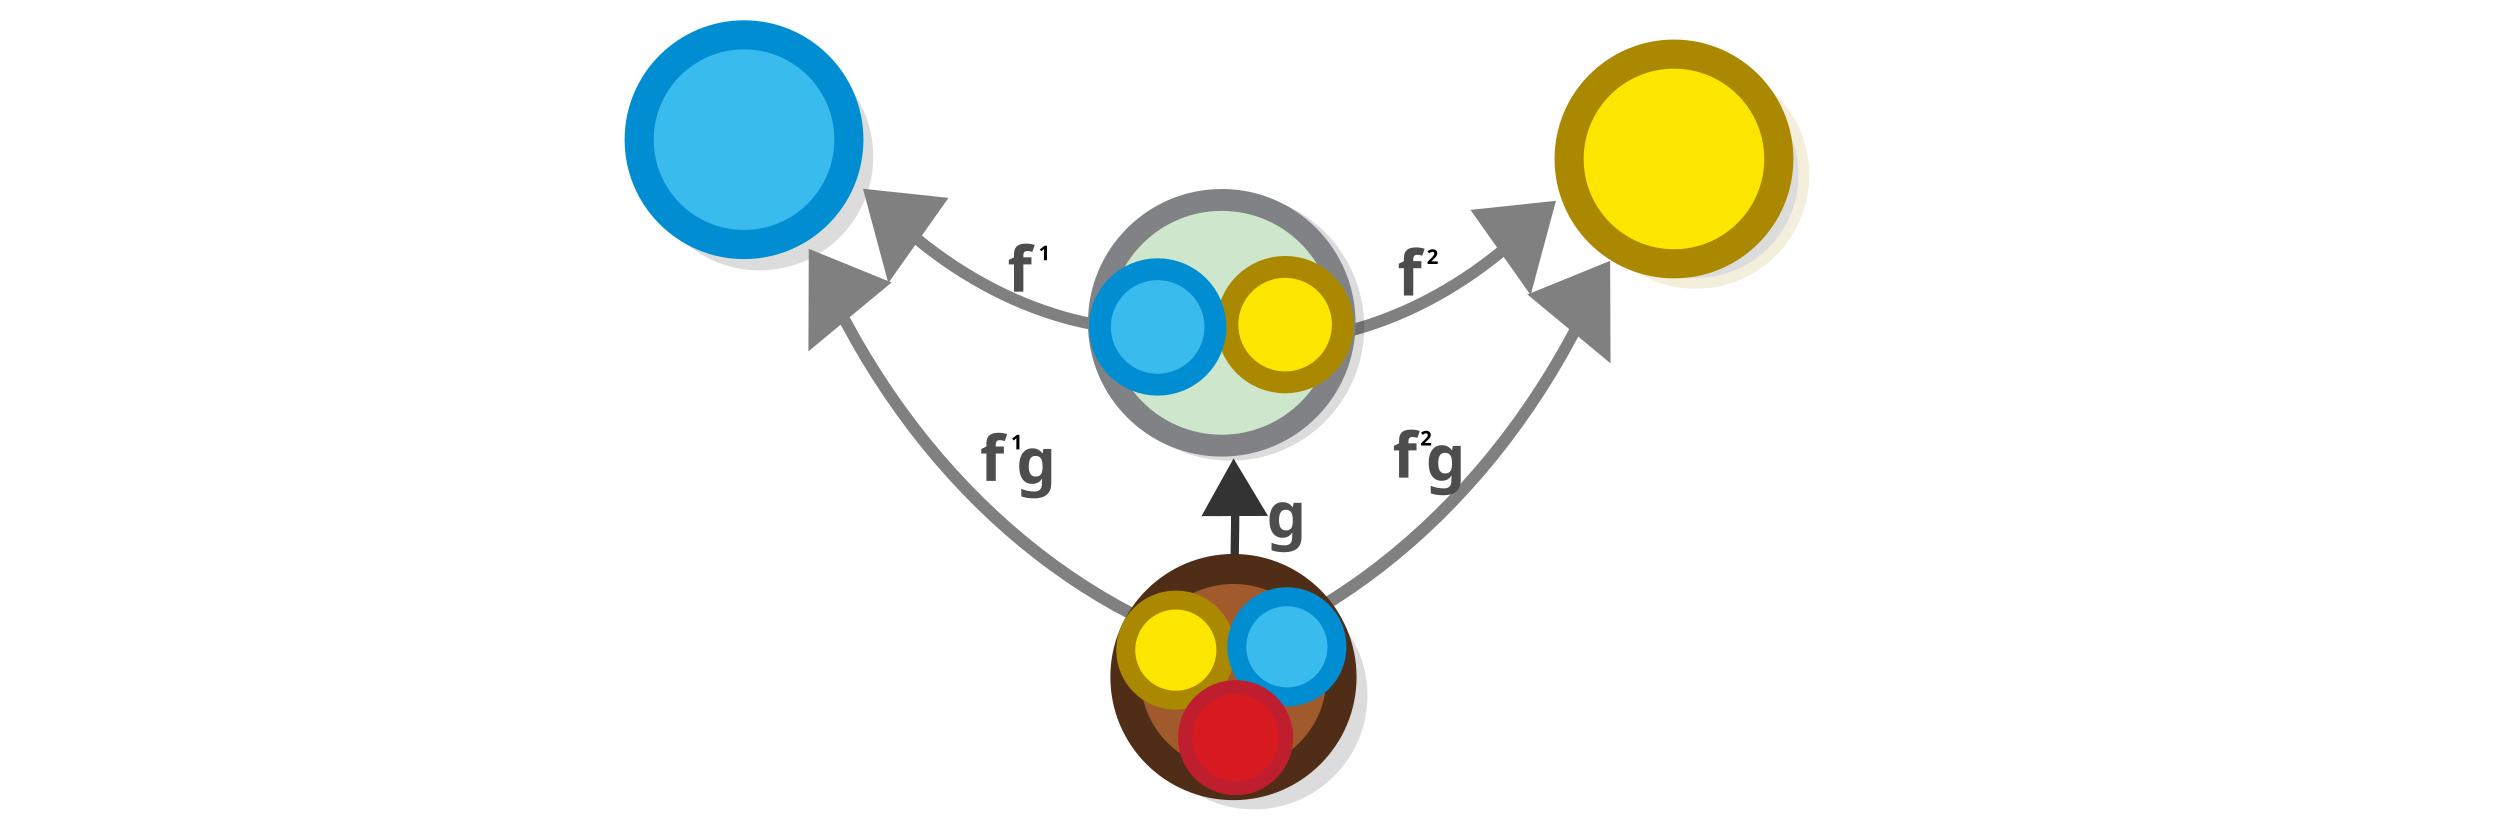
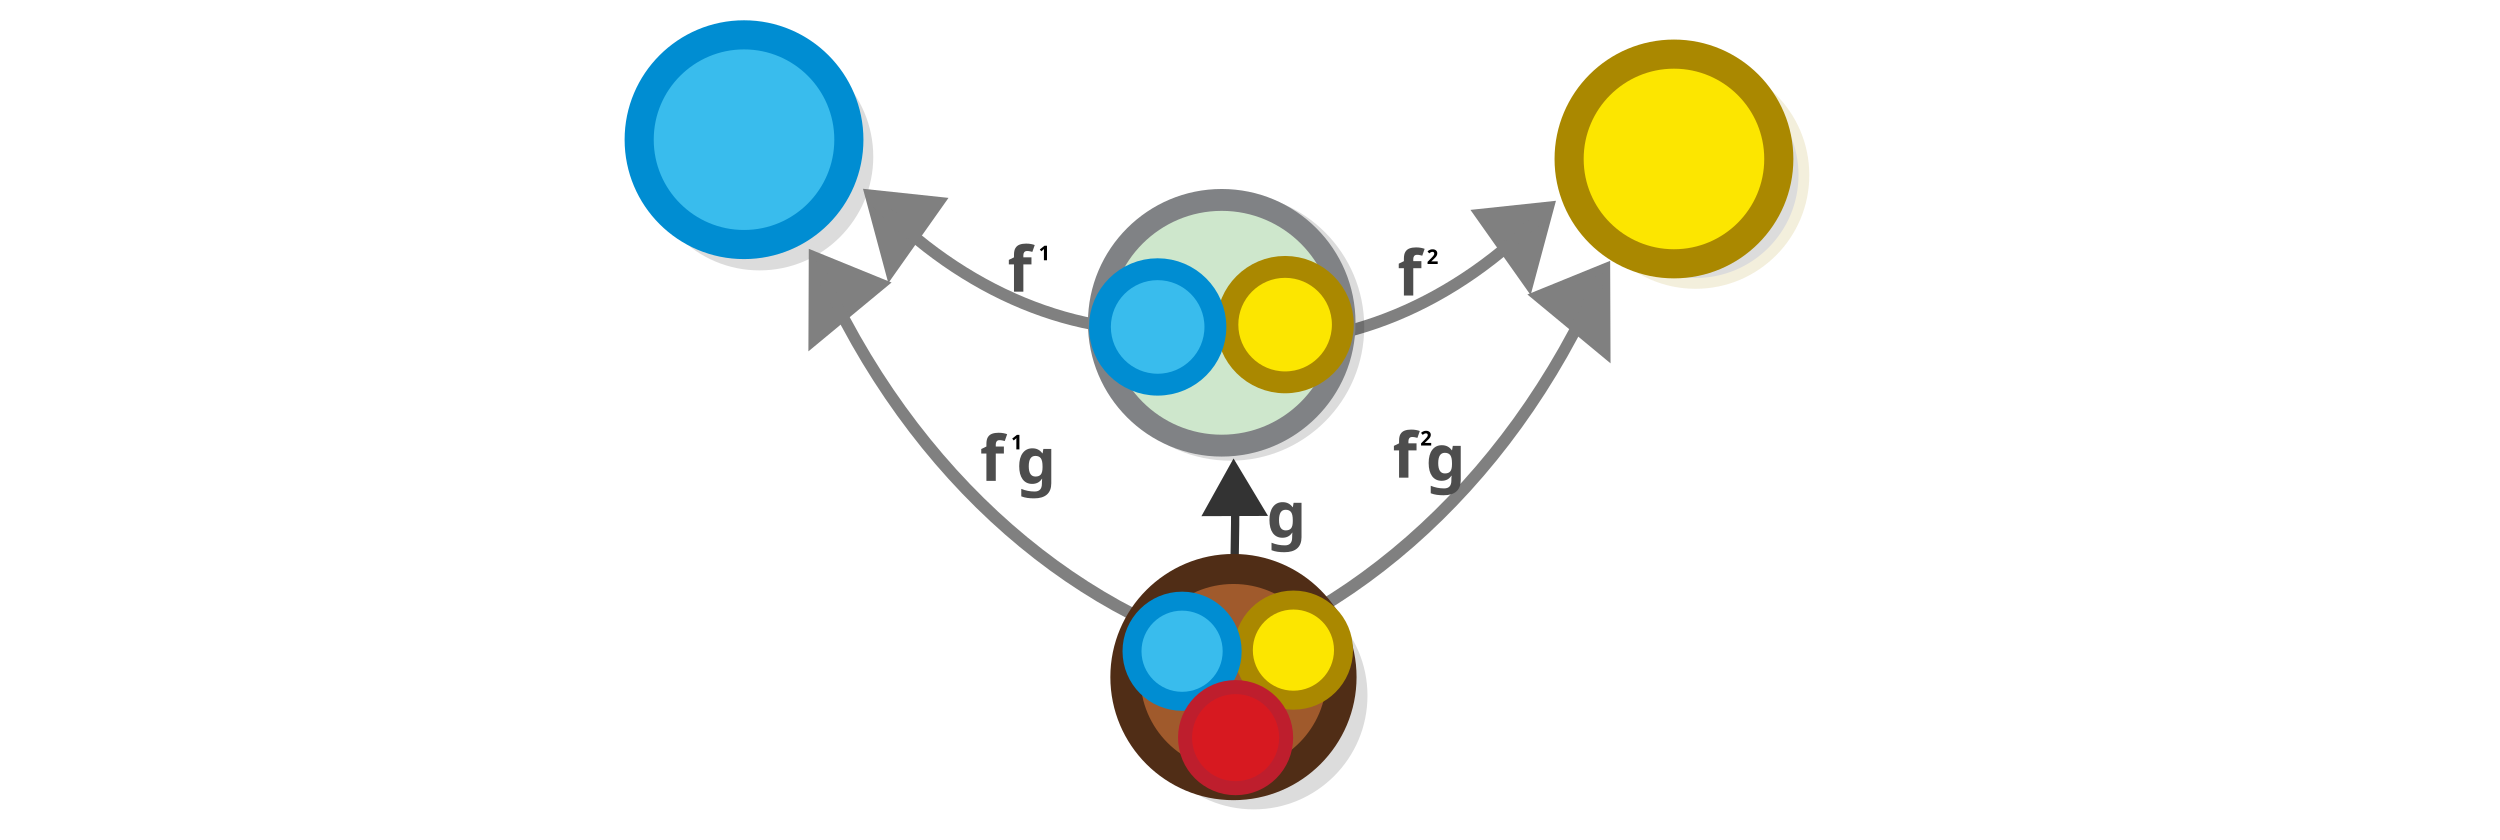
<svg xmlns="http://www.w3.org/2000/svg" viewBox="0 0 595.3 200" version="1.1" id="svg6444" width="595.3" height="200">
  <defs id="defs6448" />
  <g id="g5935" transform="matrix(0.6344817,0,0,0.6344817,282.5999,-11.45177)" style="stroke:#aa8800">
    <circle r="40.659" cy="-83.752" cx="190.941" stroke-miterlimit="10" opacity="0.14" stroke="#000000" stroke-width="4.052" id="circle6124-3" transform="scale(1,-1)" style="stroke:#aa8800" />
    <circle fill="#fce600" stroke="#ffdd00" stroke-width="10.93" stroke-miterlimit="10" cx="182.831" cy="77.709" id="circle85875" r="39.348" style="stroke:#aa8800" />
  </g>
  <g id="g5939" transform="matrix(0.6344817,0,0,0.6344817,-93.29642,-16.95544)">
    <circle r="40.659" cy="-85.519" cx="432.093" stroke-miterlimit="10" opacity="0.14" stroke="#000000" stroke-width="4.052" id="circle6124" transform="scale(1,-1)" />
    <circle fill="#39bced" stroke="#008dd2" stroke-width="10.93" stroke-miterlimit="10" cx="426.273" cy="79.148" id="circle85877" r="39.348" />
  </g>
  <g style="display:inline;fill:#dddddd;stroke:#808080;stroke-width:6.389;stroke-miterlimit:10;stroke-dasharray:none;stroke-opacity:1" id="g1482-7-0-7-1-1-7-3-5-2-8-4-0-1-6-7" transform="matrix(-0.1611025,-0.06712143,0.1178054,-0.2868676,55.23451,166.9225)">
    <g id="g25985-4-4-7-73-5" style="stroke:#808080;stroke-opacity:1" transform="translate(-10.18508,24.66739)">
      <path style="fill:#838383;fill-opacity:1;stroke:#808080;stroke-width:30.028;stroke-linecap:butt;stroke-linejoin:miter;stroke-dasharray:none;stroke-opacity:1" d="m -609.369,524.31 14.418,-35.426 36.643,26.903 z" id="path3233-5-4-8-4-4-1-3-8-2-6-3" />
      <path style="fill:none;stroke:#808080;stroke-width:9.112;stroke-opacity:1;paint-order:markers fill stroke" id="path1480-1-3-3-3-9-1-6-0-7-2-0-7-7-5-5" d="m -1000.833,520.831 c 130.904,-39.466 299.599,-40.161 461.261,-0.023" />
    </g>
  </g>
  <g style="display:inline;fill:#dddddd;stroke:#808080;stroke-width:6.389;stroke-miterlimit:10;stroke-dasharray:none;stroke-opacity:1" id="g1482-7-0-7-1-1-7-3-5-2-8-4-0-1-6-7-8" transform="matrix(-0.1423397,-0.1139889,0.1954293,-0.256197,9.644213,139.4813)">
    <g id="g25985-4-4-7-73-5-9" style="stroke:#808080;stroke-opacity:1" transform="translate(-10.18508,24.66739)">
      <path style="fill:#838383;fill-opacity:1;stroke:#808080;stroke-width:30.028;stroke-linecap:butt;stroke-linejoin:miter;stroke-dasharray:none;stroke-opacity:1" d="m -609.369,524.31 14.418,-35.426 36.643,26.903 z" id="path3233-5-4-8-4-4-1-3-8-2-6-3-7" />
      <path style="fill:none;stroke:#808080;stroke-width:9.112;stroke-opacity:1;paint-order:markers fill stroke" id="path1480-1-3-3-3-9-1-6-0-7-2-0-7-7-5-5-3" d="m -1322.925,497.487 c 218.705,-61.996 512.646,-58.68 783.353,23.32" />
    </g>
  </g>
  <g style="display:inline;fill:#dddddd;stroke:#808080;stroke-width:6.389;stroke-miterlimit:10;stroke-dasharray:none;stroke-opacity:1" id="g1482-7-0-7-1-1-7-3-5-2-8-4-0-1-6-7-4" transform="matrix(0.1611025,-0.06712143,-0.1178054,-0.2868676,520.7625,169.779)">
    <g id="g25985-4-4-7-73-5-5" style="stroke:#808080;stroke-opacity:1" transform="translate(-10.18508,24.66739)">
      <path style="fill:#838383;fill-opacity:1;stroke:#808080;stroke-width:30.028;stroke-linecap:butt;stroke-linejoin:miter;stroke-dasharray:none;stroke-opacity:1" d="m -609.369,524.31 14.418,-35.426 36.643,26.903 z" id="path3233-5-4-8-4-4-1-3-8-2-6-3-2" />
      <path style="fill:none;stroke:#808080;stroke-width:9.112;stroke-opacity:1;paint-order:markers fill stroke" id="path1480-1-3-3-3-9-1-6-0-7-2-0-7-7-5-5-5" d="m -1000.833,520.831 c 130.904,-39.466 299.599,-40.161 461.261,-0.023" />
    </g>
  </g>
  <g style="display:inline;fill:#dddddd;stroke:#808080;stroke-width:6.389;stroke-miterlimit:10;stroke-dasharray:none;stroke-opacity:1" id="g1482-7-0-7-1-1-7-3-5-2-8-4-0-1-6-7-8-4" transform="matrix(0.1423397,-0.1139889,-0.1954293,-0.256197,566.3528,142.3378)">
    <g id="g25985-4-4-7-73-5-9-7" style="stroke:#808080;stroke-opacity:1" transform="translate(-10.18508,24.66739)">
      <path style="fill:#838383;fill-opacity:1;stroke:#808080;stroke-width:30.028;stroke-linecap:butt;stroke-linejoin:miter;stroke-dasharray:none;stroke-opacity:1" d="m -609.369,524.31 14.418,-35.426 36.643,26.903 z" id="path3233-5-4-8-4-4-1-3-8-2-6-3-7-4" />
      <path style="fill:none;stroke:#808080;stroke-width:9.112;stroke-opacity:1;paint-order:markers fill stroke" id="path1480-1-3-3-3-9-1-6-0-7-2-0-7-7-5-5-3-4" d="m -1322.925,497.487 c 218.705,-61.996 512.646,-58.68 783.353,23.32" />
    </g>
  </g>
  <g style="display:inline;fill:#dddddd;stroke:#808080;stroke-width:6.389;stroke-miterlimit:10;stroke-dasharray:none;stroke-opacity:1" id="g1482-7-0-7-1-1-7-3-5-2-8-4-0-1-6-7-8-4-6-9" transform="matrix(0.1423397,-0.1139889,-0.1954293,-0.256197,731.4297,135.5846)">
    <g id="g25985-4-4-7-73-5-9-7-8-3-2" style="display:inline;fill:#4d4d4d;stroke:#333333;stroke-width:6.389;stroke-miterlimit:10;stroke-dasharray:none;stroke-opacity:1" transform="matrix(0.5255415,0.2434783,-0.7602149,0.5458412,-1153.399,752.547)">
      <path style="fill:#4d4d4d;fill-opacity:1;stroke:#333333;stroke-width:30.028;stroke-linecap:butt;stroke-linejoin:miter;stroke-dasharray:none;stroke-opacity:1" d="m -609.369,524.31 13.004,-29.446 38.057,20.923 z" id="path3233-5-4-8-4-4-1-3-8-2-6-3-7-4-8-1-0" />
      <path style="fill:#4d4d4d;stroke:#333333;stroke-width:9.112;stroke-opacity:1;paint-order:markers fill stroke" id="path1480-1-3-3-3-9-1-6-0-7-2-0-7-7-5-5-3-4-4-4-6" d="m -740.475,493.539 c 33.671,5.048 182.777,20.069 200.903,27.269" />
    </g>
  </g>
  <g id="g5945" transform="matrix(0.6272173,0,0,0.6272173,102.1865,-28.0333)" style="stroke-width:8.306;stroke-dasharray:none">
    <circle r="46.642" cy="-168.809" cx="304.205" stroke-miterlimit="10" opacity="0.14" stroke="#000000" stroke-width="4.842" id="circle6116" transform="scale(1,-1)" style="stroke-width:8.306;stroke-dasharray:none" />
    <circle r="46.642" cy="-167.238" cx="300.903" stroke-miterlimit="10" fill="#cee7cc" stroke="#808285" stroke-width="4.842" id="circle6118" transform="scale(1,-1)" style="stroke-width:8.306;stroke-dasharray:none" />
    <circle fill="#fce600" stroke="#ffdd00" stroke-width="6.088" stroke-miterlimit="10" cx="324.965" cy="167.938" id="circle85875-6" r="21.916" style="stroke:#aa8800;stroke-width:8.306;stroke-dasharray:none" />
    <circle fill="#39bced" stroke="#008dd2" stroke-width="6.088" stroke-miterlimit="10" cx="276.579" cy="168.817" r="21.916" id="circle85877-2" style="stroke-width:8.306;stroke-dasharray:none" />
  </g>
  <circle cy="-165.647" cx="298.54" stroke-miterlimit="10" opacity="0.14" stroke="#000000" stroke-width="2.571" id="circle6124-9" transform="scale(1,-1)" r="25.797" />
  <circle fill="#8967ac" stroke="#651c5f" stroke-width="7.15" stroke-miterlimit="10" cx="293.71" cy="161.222" id="circle85883-6" style="fill:#a05a2c;stroke:#502d16" r="25.739" />
-   <circle fill="#fce600" stroke="#ffdd00" stroke-width="6.088" stroke-miterlimit="10" cx="279.99" cy="154.806" id="circle85875-6-3" r="11.923" style="stroke:#aa8800;stroke-width:4.519;stroke-dasharray:none" />
-   <circle fill="#39bced" stroke="#008dd2" stroke-width="6.088" stroke-miterlimit="10" cx="306.431" cy="154.021" r="11.923" id="circle85877-2-6" style="stroke-width:4.519;stroke-dasharray:none" />
+   <circle stroke-miterlimit="10" cx="307.99" cy="154.806" id="circle85875-6-3" r="11.923" style="fill:#fce600;stroke:#aa8800;stroke-width:4.519;stroke-miterlimit:10;stroke-dasharray:none" />
+   <circle stroke-miterlimit="10" cx="281.479" cy="155.07" r="11.923" id="circle85877-2-6" style="fill:#39bced;stroke:#008dd2;stroke-width:4.519;stroke-miterlimit:10;stroke-dasharray:none" />
  <circle fill="#d71920" stroke="#be1e2d" stroke-width="3.343" stroke-miterlimit="10" cx="294.22" cy="175.645" r="12.035" id="circle2-3-7" />
  <g aria-label="g" id="text3302-7" style="font-size:13.333px;line-height:1.25;font-family:Sans;-inkscape-font-specification:'Sans, Normal';text-align:end;word-spacing:0px;text-anchor:end;fill:#4d4d4d" transform="matrix(1.123043,0,0,1.123043,-39.22155,178.7909)">
    <path d="m 306.887,-52.728 q 1.347,0 2.107,1.067 h 0.053 l 0.16,-0.933 h 1.68 v 7.293 q 0,1.56 -0.92,2.373 -0.92,0.813 -2.72,0.813 -0.773,0 -1.44,-0.093 -0.653,-0.093 -1.28,-0.333 v -1.587 q 1.347,0.56 2.84,0.56 1.533,0 1.533,-1.653 v -0.147 q 0,-0.227 0.013,-0.467 0.027,-0.24 0.04,-0.427 h -0.053 q -0.373,0.573 -0.893,0.827 -0.52,0.253 -1.173,0.253 -1.293,0 -2.027,-0.987 -0.72,-1 -0.72,-2.773 0,-1.787 0.747,-2.787 0.747,-1 2.053,-1 z m 0.627,1.613 q -1.4,0 -1.4,2.2 0,2.173 1.427,2.173 0.76,0 1.12,-0.427 0.373,-0.44 0.373,-1.52 v -0.24 q 0,-1.173 -0.36,-1.68 -0.36,-0.507 -1.16,-0.507 z" style="font-weight:bold;-inkscape-font-specification:'Sans Bold';fill:#4d4d4d" id="path3390" />
  </g>
  <g id="g3729" transform="matrix(1.115416,0,0,1.115416,-26.50717,20.32177)">
    <g aria-label="f" id="text3302" style="font-size:13.333px;line-height:1.25;font-family:Sans;-inkscape-font-specification:'Sans, Normal';text-align:end;word-spacing:0px;text-anchor:end;fill:#4d4d4d" transform="matrix(1.006838,0,0,1.006838,29.30842,88.26036)">
      <path d="m 295.871,-48.887 h -1.72 v 5.787 h -1.987 v -5.787 h -1.093 v -0.96 l 1.093,-0.533 v -0.533 q 0,-0.933 0.307,-1.44 0.32,-0.52 0.893,-0.733 0.587,-0.213 1.373,-0.213 0.587,0 1.053,0.093 0.48,0.093 0.773,0.213 l -0.507,1.453 q -0.227,-0.067 -0.493,-0.12 -0.267,-0.067 -0.613,-0.067 -0.413,0 -0.613,0.253 -0.187,0.253 -0.187,0.64 v 0.453 h 1.72 z" style="font-weight:bold;-inkscape-font-specification:'Sans Bold';fill:#4d4d4d" id="path3387" />
    </g>
    <g aria-label="2" id="text3440-9" style="font-size:13.333px;line-height:1.25;font-family:Sans;-inkscape-font-specification:'Sans, Normal';text-align:end;word-spacing:0px;text-anchor:end" transform="matrix(0.3252468,0,0,0.3252468,239.077,57.89735)">
      <path d="m 281.654,-60.744 h -6.653 v -1.4 l 2.387,-2.413 q 0.72,-0.747 1.16,-1.24 0.44,-0.507 0.64,-0.907 0.2,-0.413 0.2,-0.88 0,-0.573 -0.32,-0.853 -0.307,-0.28 -0.84,-0.28 -0.547,0 -1.067,0.253 -0.52,0.253 -1.093,0.72 l -1.093,-1.293 q 0.413,-0.36 0.867,-0.667 0.467,-0.307 1.067,-0.493 0.613,-0.2 1.467,-0.2 0.933,0 1.6,0.347 0.68,0.333 1.04,0.92 0.373,0.573 0.373,1.307 0,0.787 -0.32,1.44 -0.307,0.653 -0.907,1.293 -0.587,0.64 -1.427,1.413 l -1.227,1.147 v 0.093 h 4.147 z" style="font-weight:bold;-inkscape-font-specification:'Sans Bold'" id="path3478" />
    </g>
  </g>
  <g id="g3723" transform="matrix(1.115416,0,0,1.115416,-38.99643,20.48151)">
    <g aria-label="1" id="text3440" style="font-size:13.333px;line-height:1.25;font-family:Sans;-inkscape-font-specification:'Sans, Normal';text-align:end;word-spacing:0px;text-anchor:end" transform="matrix(0.3252468,0,0,0.3252468,170.3898,51.40604)">
      <path d="m 270.821,-43.692 h -2.013 v -5.507 q 0,-0.347 0.013,-0.907 0.027,-0.56 0.04,-0.987 -0.067,0.08 -0.293,0.293 -0.213,0.2 -0.4,0.36 l -1.093,0.88 -0.973,-1.213 3.067,-2.44 h 1.653 z" style="font-weight:bold;-inkscape-font-specification:'Sans Bold'" id="path3475" />
    </g>
    <g aria-label="f" id="text3302-0" style="font-size:13.333px;line-height:1.25;font-family:Sans;-inkscape-font-specification:'Sans, Normal';text-align:end;word-spacing:0px;text-anchor:end;fill:#4d4d4d" transform="matrix(1.006838,0,0,1.006838,-42.734,87.30505)">
      <path d="m 295.871,-48.887 h -1.72 v 5.787 h -1.987 v -5.787 h -1.093 v -0.96 l 1.093,-0.533 v -0.533 q 0,-0.933 0.307,-1.44 0.32,-0.52 0.893,-0.733 0.587,-0.213 1.373,-0.213 0.587,0 1.053,0.093 0.48,0.093 0.773,0.213 l -0.507,1.453 q -0.227,-0.067 -0.493,-0.12 -0.267,-0.067 -0.613,-0.067 -0.413,0 -0.613,0.253 -0.187,0.253 -0.187,0.64 v 0.453 h 1.72 z" style="font-weight:bold;-inkscape-font-specification:'Sans Bold';fill:#4d4d4d" id="path3387-9" />
    </g>
  </g>
  <g id="g3745" transform="matrix(1.115416,0,0,1.115416,-37.71677,29.9305)">
    <g aria-label="g" id="text3302-7-6-1" style="font-size:13.333px;line-height:1.25;font-family:Sans;-inkscape-font-specification:'Sans, Normal';text-align:end;word-spacing:0px;text-anchor:end;fill:#4d4d4d" transform="matrix(1.006838,0,0,1.006838,-54.77138,121.961)">
      <path d="m 306.887,-52.728 q 1.347,0 2.107,1.067 h 0.053 l 0.16,-0.933 h 1.68 v 7.293 q 0,1.56 -0.92,2.373 -0.92,0.813 -2.72,0.813 -0.773,0 -1.44,-0.093 -0.653,-0.093 -1.28,-0.333 v -1.587 q 1.347,0.56 2.84,0.56 1.533,0 1.533,-1.653 v -0.147 q 0,-0.227 0.013,-0.467 0.027,-0.24 0.04,-0.427 h -0.053 q -0.373,0.573 -0.893,0.827 -0.52,0.253 -1.173,0.253 -1.293,0 -2.027,-0.987 -0.72,-1 -0.72,-2.773 0,-1.787 0.747,-2.787 0.747,-1 2.053,-1 z m 0.627,1.613 q -1.4,0 -1.4,2.2 0,2.173 1.427,2.173 0.76,0 1.12,-0.427 0.373,-0.44 0.373,-1.52 v -0.24 q 0,-1.173 -0.36,-1.68 -0.36,-0.507 -1.16,-0.507 z" style="font-weight:bold;-inkscape-font-specification:'Sans Bold';fill:#4d4d4d" id="path3390-2-8" />
    </g>
    <g aria-label="1" id="text3440-0" style="font-size:13.333px;line-height:1.25;font-family:Sans;-inkscape-font-specification:'Sans, Normal';text-align:end;word-spacing:0px;text-anchor:end" transform="matrix(0.3252468,0,0,0.3252468,163.355,83.31448)">
      <path d="m 270.821,-43.692 h -2.013 v -5.507 q 0,-0.347 0.013,-0.907 0.027,-0.56 0.04,-0.987 -0.067,0.08 -0.293,0.293 -0.213,0.2 -0.4,0.36 l -1.093,0.88 -0.973,-1.213 3.067,-2.44 h 1.653 z" style="font-weight:bold;-inkscape-font-specification:'Sans Bold'" id="path3475-6" />
    </g>
    <g aria-label="f" id="text3302-0-2" style="font-size:13.333px;line-height:1.25;font-family:Sans;-inkscape-font-specification:'Sans, Normal';text-align:end;word-spacing:0px;text-anchor:end;fill:#4d4d4d" transform="matrix(1.006838,0,0,1.006838,-49.76882,119.2135)">
      <path d="m 295.871,-48.887 h -1.72 v 5.787 h -1.987 v -5.787 h -1.093 v -0.96 l 1.093,-0.533 v -0.533 q 0,-0.933 0.307,-1.44 0.32,-0.52 0.893,-0.733 0.587,-0.213 1.373,-0.213 0.587,0 1.053,0.093 0.48,0.093 0.773,0.213 l -0.507,1.453 q -0.227,-0.067 -0.493,-0.12 -0.267,-0.067 -0.613,-0.067 -0.413,0 -0.613,0.253 -0.187,0.253 -0.187,0.64 v 0.453 h 1.72 z" style="font-weight:bold;-inkscape-font-specification:'Sans Bold';fill:#4d4d4d" id="path3387-9-6" />
    </g>
  </g>
  <g id="g3737" transform="matrix(1.115416,0,0,1.115416,-25.705,25.92657)">
    <g aria-label="f" id="text3302-3" style="font-size:13.333px;line-height:1.25;font-family:Sans;-inkscape-font-specification:'Sans, Normal';text-align:end;word-spacing:0px;text-anchor:end;fill:#4d4d4d" transform="matrix(1.006838,0,0,1.006838,27.55521,122.127)">
      <path d="m 295.871,-48.887 h -1.72 v 5.787 h -1.987 v -5.787 h -1.093 v -0.96 l 1.093,-0.533 v -0.533 q 0,-0.933 0.307,-1.44 0.32,-0.52 0.893,-0.733 0.587,-0.213 1.373,-0.213 0.587,0 1.053,0.093 0.48,0.093 0.773,0.213 l -0.507,1.453 q -0.227,-0.067 -0.493,-0.12 -0.267,-0.067 -0.613,-0.067 -0.413,0 -0.613,0.253 -0.187,0.253 -0.187,0.64 v 0.453 h 1.72 z" style="font-weight:bold;-inkscape-font-specification:'Sans Bold';fill:#4d4d4d" id="path3387-5" />
    </g>
    <g aria-label="g" id="text3302-7-6" style="font-size:13.333px;line-height:1.25;font-family:Sans;-inkscape-font-specification:'Sans, Normal';text-align:end;word-spacing:0px;text-anchor:end;fill:#4d4d4d" transform="matrix(1.006838,0,0,1.006838,21.871,124.8883)">
      <path d="m 306.887,-52.728 q 1.347,0 2.107,1.067 h 0.053 l 0.16,-0.933 h 1.68 v 7.293 q 0,1.56 -0.92,2.373 -0.92,0.813 -2.72,0.813 -0.773,0 -1.44,-0.093 -0.653,-0.093 -1.28,-0.333 v -1.587 q 1.347,0.56 2.84,0.56 1.533,0 1.533,-1.653 v -0.147 q 0,-0.227 0.013,-0.467 0.027,-0.24 0.04,-0.427 h -0.053 q -0.373,0.573 -0.893,0.827 -0.52,0.253 -1.173,0.253 -1.293,0 -2.027,-0.987 -0.72,-1 -0.72,-2.773 0,-1.787 0.747,-2.787 0.747,-1 2.053,-1 z m 0.627,1.613 q -1.4,0 -1.4,2.2 0,2.173 1.427,2.173 0.76,0 1.12,-0.427 0.373,-0.44 0.373,-1.52 v -0.24 q 0,-1.173 -0.36,-1.68 -0.36,-0.507 -1.16,-0.507 z" style="font-weight:bold;-inkscape-font-specification:'Sans Bold';fill:#4d4d4d" id="path3390-2" />
    </g>
    <g aria-label="2" id="text3440-9-2" style="font-size:13.333px;line-height:1.25;font-family:Sans;-inkscape-font-specification:'Sans, Normal';text-align:end;word-spacing:0px;text-anchor:end" transform="matrix(0.3252468,0,0,0.3252468,236.9711,91.61955)">
      <path d="m 281.654,-60.744 h -6.653 v -1.4 l 2.387,-2.413 q 0.72,-0.747 1.16,-1.24 0.44,-0.507 0.64,-0.907 0.2,-0.413 0.2,-0.88 0,-0.573 -0.32,-0.853 -0.307,-0.28 -0.84,-0.28 -0.547,0 -1.067,0.253 -0.52,0.253 -1.093,0.72 l -1.093,-1.293 q 0.413,-0.36 0.867,-0.667 0.467,-0.307 1.067,-0.493 0.613,-0.2 1.467,-0.2 0.933,0 1.6,0.347 0.68,0.333 1.04,0.92 0.373,0.573 0.373,1.307 0,0.787 -0.32,1.44 -0.307,0.653 -0.907,1.293 -0.587,0.64 -1.427,1.413 l -1.227,1.147 v 0.093 h 4.147 z" style="font-weight:bold;-inkscape-font-specification:'Sans Bold'" id="path3478-7" />
    </g>
  </g>
</svg>
